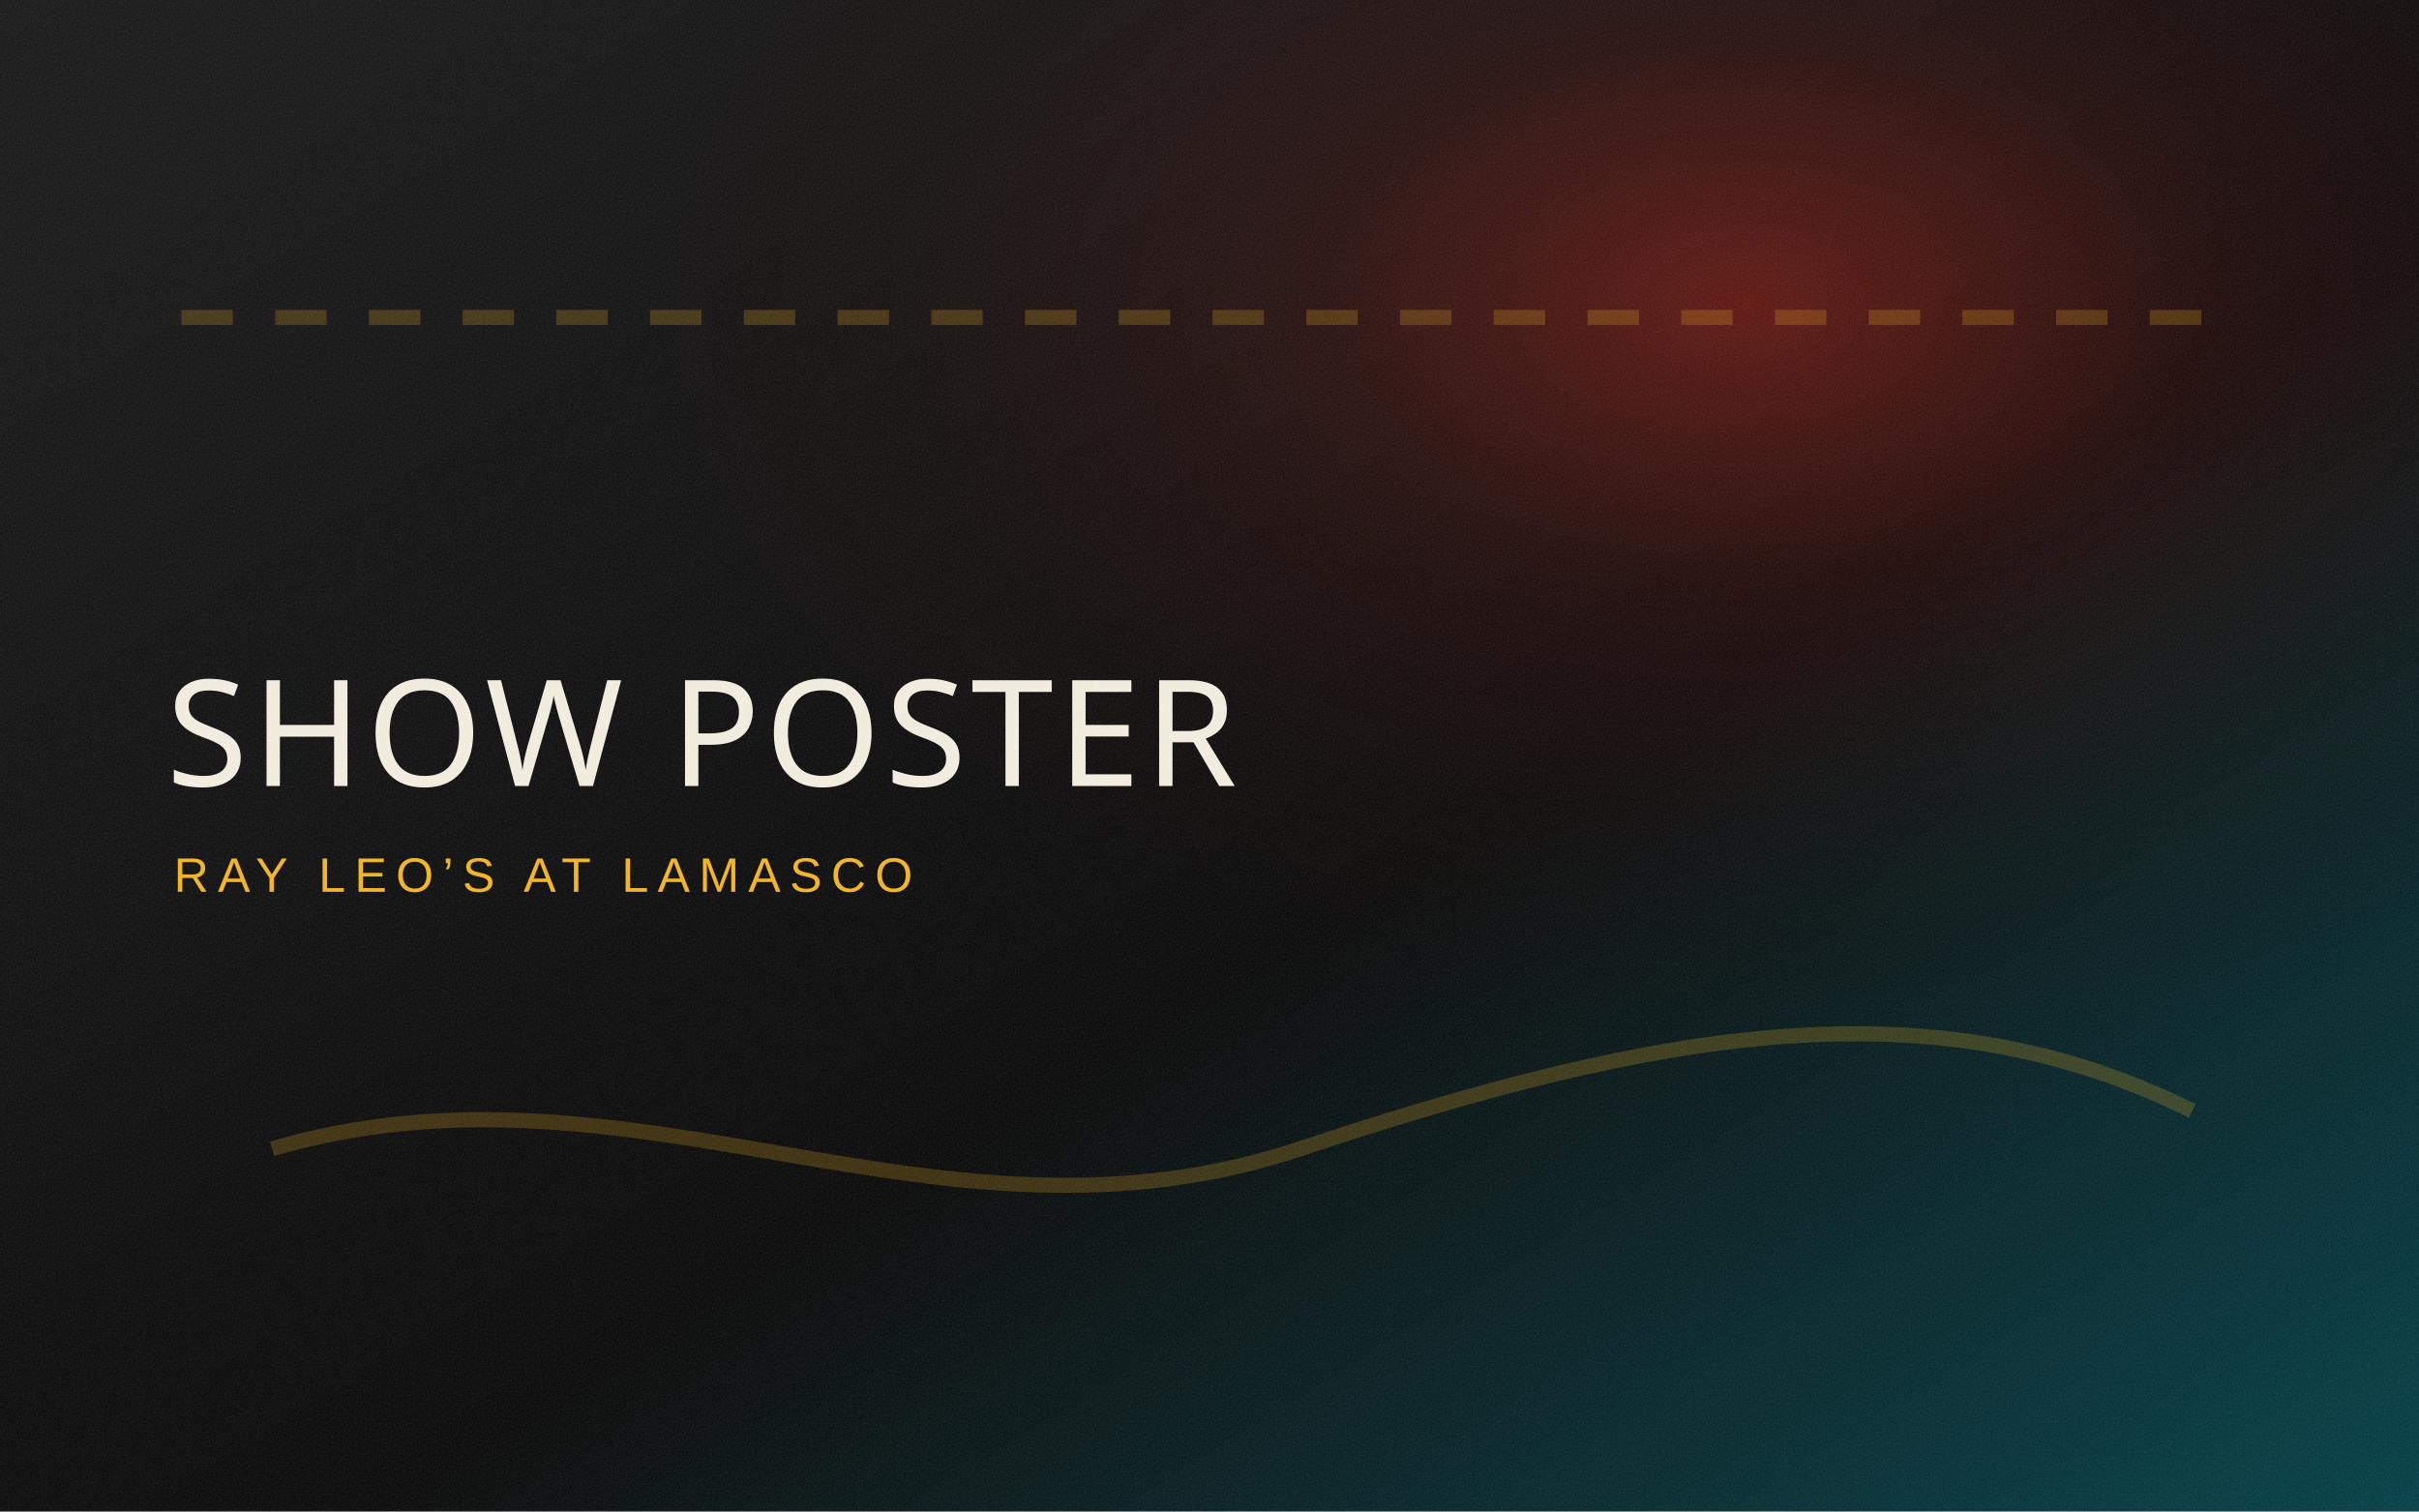
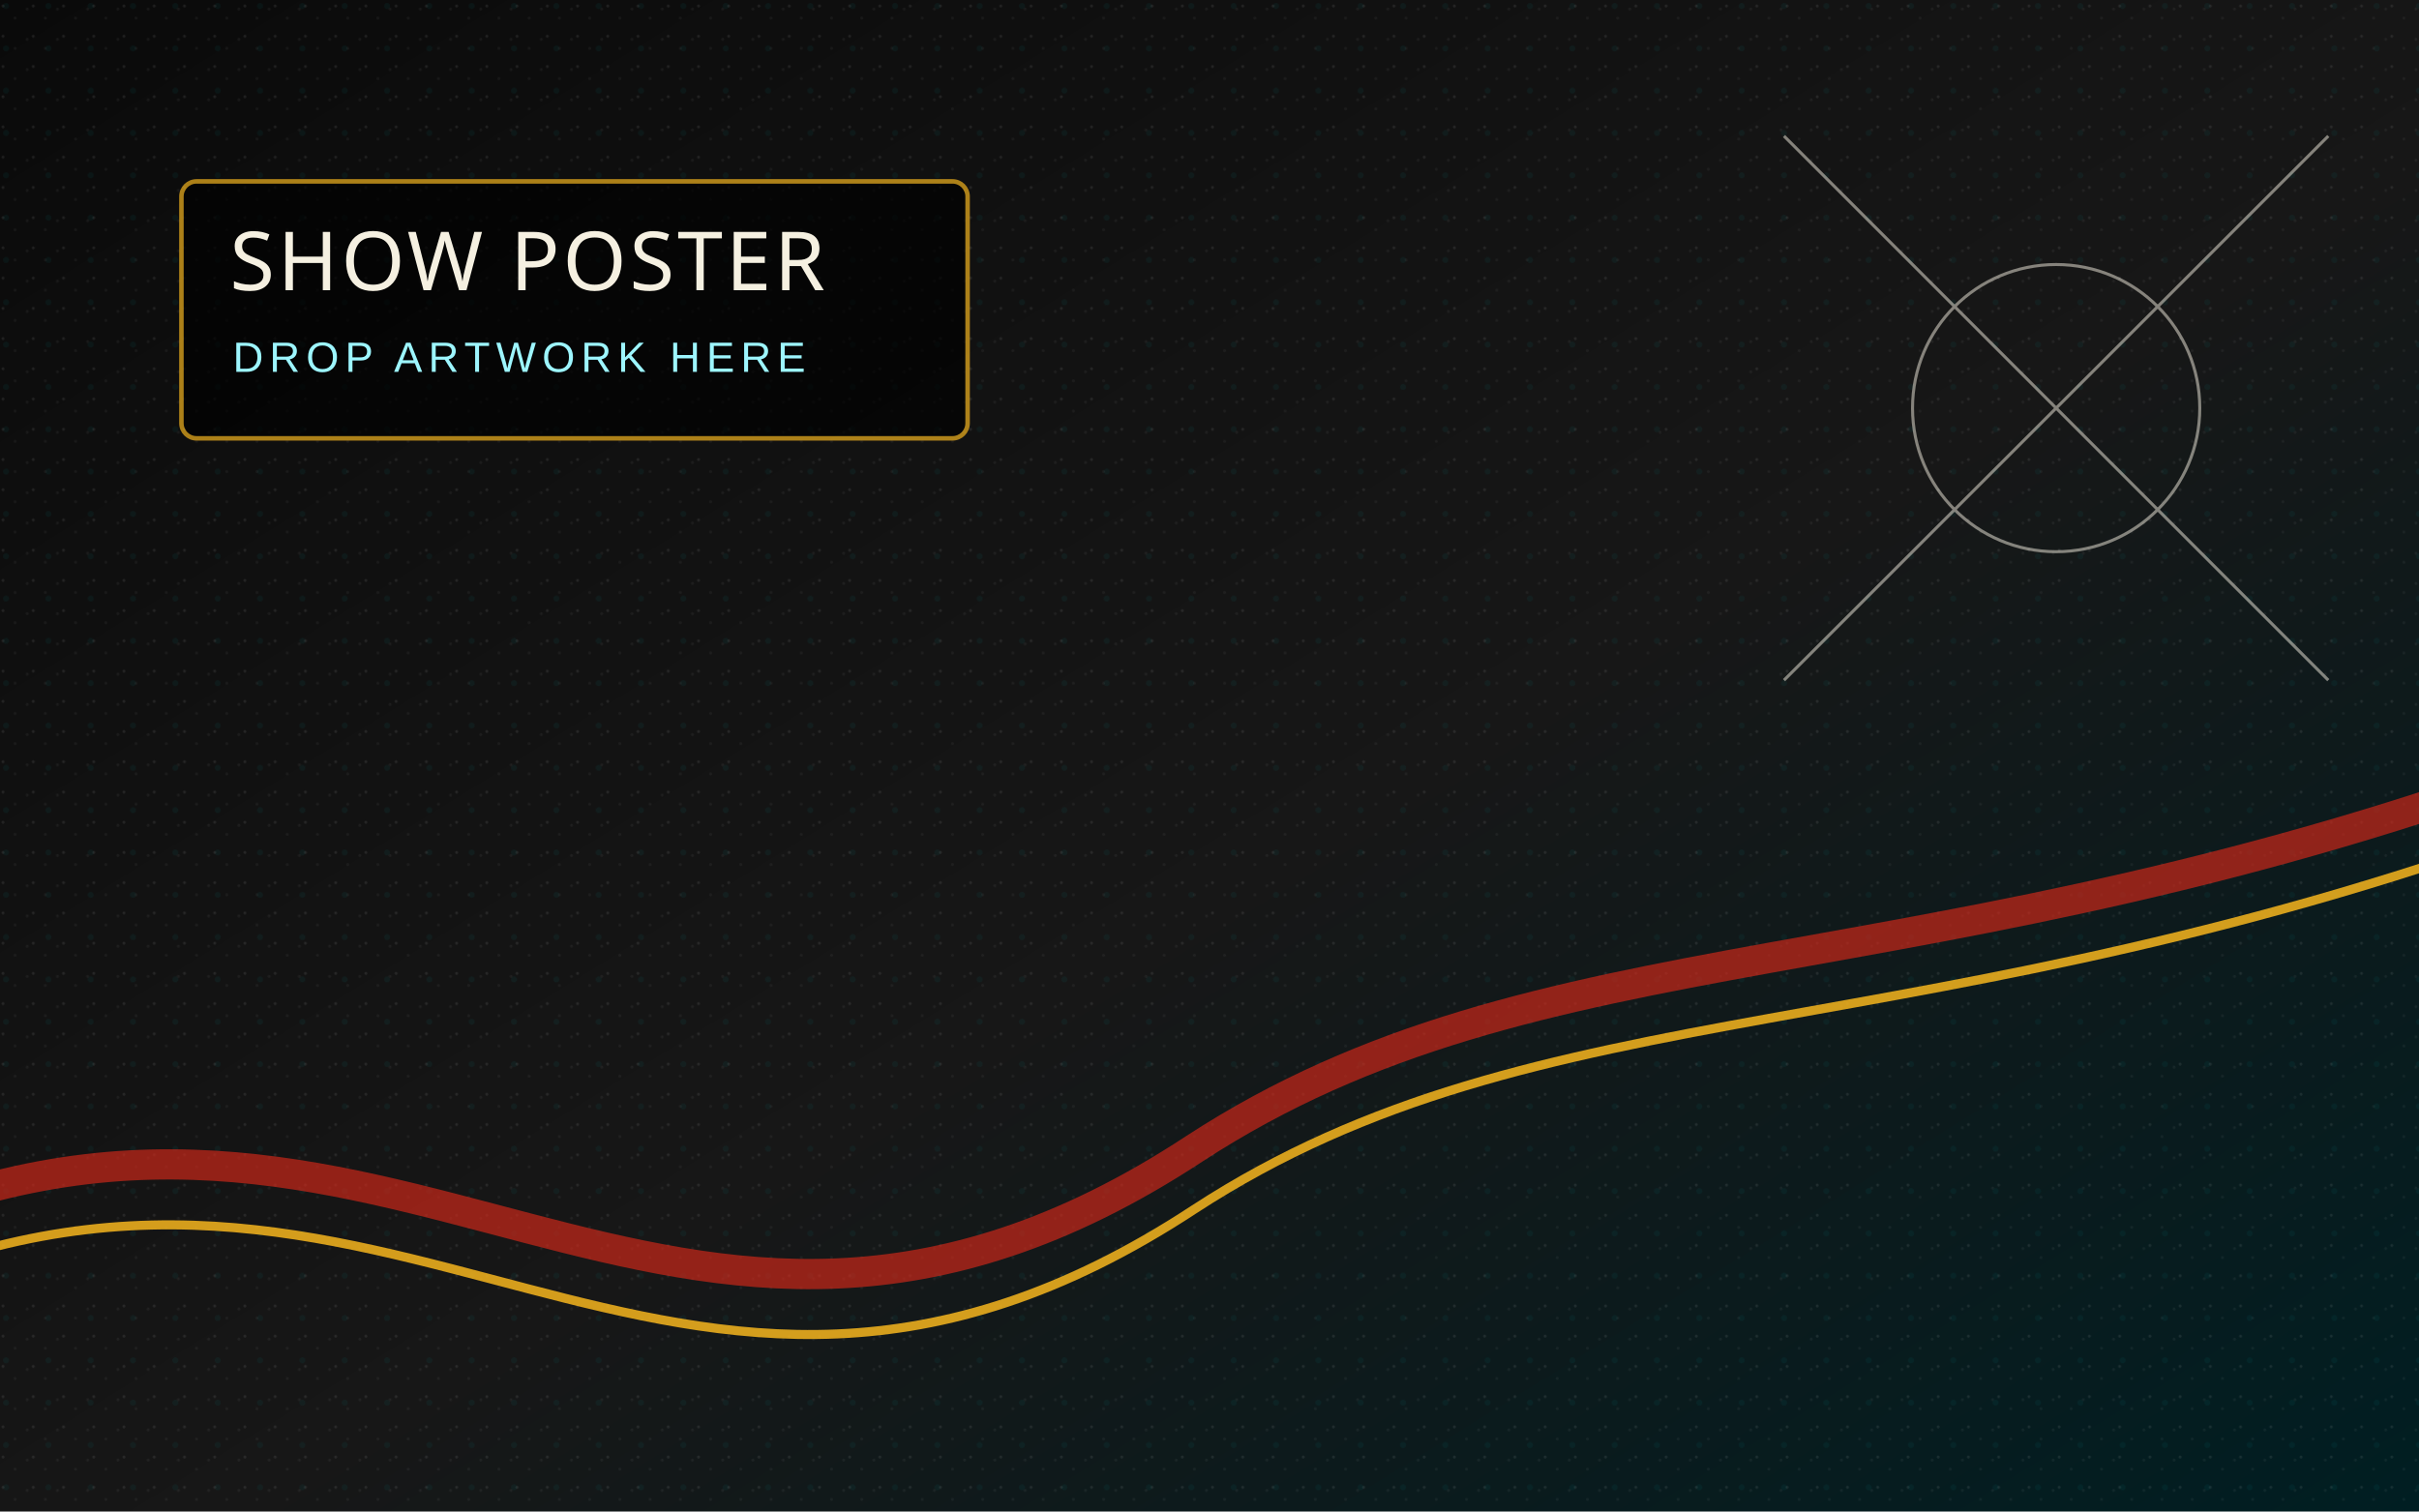
- <svg xmlns="http://www.w3.org/2000/svg" viewBox="0 0 1600 1000" role="img" aria-label="event poster placeholder">
+ <svg xmlns="http://www.w3.org/2000/svg" viewBox="0 0 1600 1000" role="img" aria-label="SHOW POSTER">
  <defs>
-     <filter id="grain">
-       <feTurbulence type="fractalNoise" baseFrequency="0.85" numOctaves="2" stitchTiles="stitch" />
-       <feColorMatrix type="saturate" values="0" />
-       <feComponentTransfer>
-         <feFuncA type="table" tableValues="0 0.14" />
-       </feComponentTransfer>
-     </filter>
-     <linearGradient id="g" x1="0" y1="0" x2="1" y2="1">
-       <stop offset="0" stop-color="#171717" />
-       <stop offset="0.58" stop-color="#050505" />
-       <stop offset="1" stop-color="#003E46" />
+     <linearGradient id="g" x1="0" x2="1" y1="0" y2="1">
+       <stop offset="0" stop-color="#0A0A0A" />
+       <stop offset="0.55" stop-color="#171717" />
+       <stop offset="1" stop-color="#001e22" />
    </linearGradient>
-     <radialGradient id="r" cx="72%" cy="20%" r="52%">
-       <stop offset="0" stop-color="#D72819" stop-opacity="0.42" />
-       <stop offset="0.35" stop-color="#D72819" stop-opacity="0.12" />
-       <stop offset="1" stop-color="#000" stop-opacity="0" />
-     </radialGradient>
+     <pattern id="grain" width="20" height="20" patternUnits="userSpaceOnUse">
+       <circle cx="2" cy="4" r="1" fill="#fff" opacity=".08" />
+       <circle cx="10" cy="12" r="1" fill="#fff" opacity=".045" />
+       <circle cx="18" cy="6" r="1" fill="#fff" opacity=".05" />
+     </pattern>
+     <pattern id="dots" width="28" height="28" patternUnits="userSpaceOnUse">
+       <circle cx="4" cy="4" r="2" fill="#009B9B" opacity=".16" />
+     </pattern>
  </defs>
  <rect width="1600" height="1000" fill="url(#g)" />
-   <rect width="1600" height="1000" fill="url(#r)" />
-   <g opacity="0.22" stroke="#F6B51D" stroke-width="10" fill="none">
-     <path d="M180 760 C420 690 620 840 860 760 S1280 650 1450 735" />
-     <path d="M120 210 H1480" stroke-dasharray="34 28" />
+   <rect width="1600" height="1000" fill="url(#grain)" />
+   <rect x="0" y="0" width="1600" height="1000" fill="url(#dots)" opacity=".45" />
+   <path d="M-100 820 C260 650 440 990 790 760 C1020 610 1270 660 1700 500" fill="none" stroke="#D72819" stroke-width="20" opacity=".65" />
+   <path d="M-100 860 C260 690 440 1030 790 800 C1020 650 1270 700 1700 540" fill="none" stroke="#F6B51D" stroke-width="6" opacity=".85" />
+   <g transform="translate(120 120)">
+     <rect x="0" y="0" width="520" height="170" rx="10" fill="#000" opacity=".68" stroke="#F6B51D" stroke-width="3" />
+     <text x="32" y="72" font-family="Arial Black, Impact, sans-serif" font-size="54" fill="#F5F0E1" letter-spacing="2">SHOW POSTER</text>
+     <text x="34" y="126" font-family="Arial, sans-serif" font-size="28" fill="#9DF6FF" letter-spacing="4">DROP ARTWORK HERE</text>
  </g>
-   <g fill="#F5F0E1">
-     <text x="110" y="520" font-family="Arial Black, Impact, sans-serif" font-size="98" letter-spacing="3">SHOW POSTER</text>
-     <text x="115" y="590" font-family="Arial, sans-serif" font-size="32" fill="#F6B51D" letter-spacing="6">RAY LEO’S AT LAMASCO</text>
+   <g opacity=".5" stroke="#F5F0E1" stroke-width="2">
+     <line x1="1180" y1="90" x2="1540" y2="450" />
+     <line x1="1540" y1="90" x2="1180" y2="450" />
+     <circle cx="1360" cy="270" r="95" fill="none" />
  </g>
-   <rect width="1600" height="1000" filter="url(#grain)" />
</svg>
